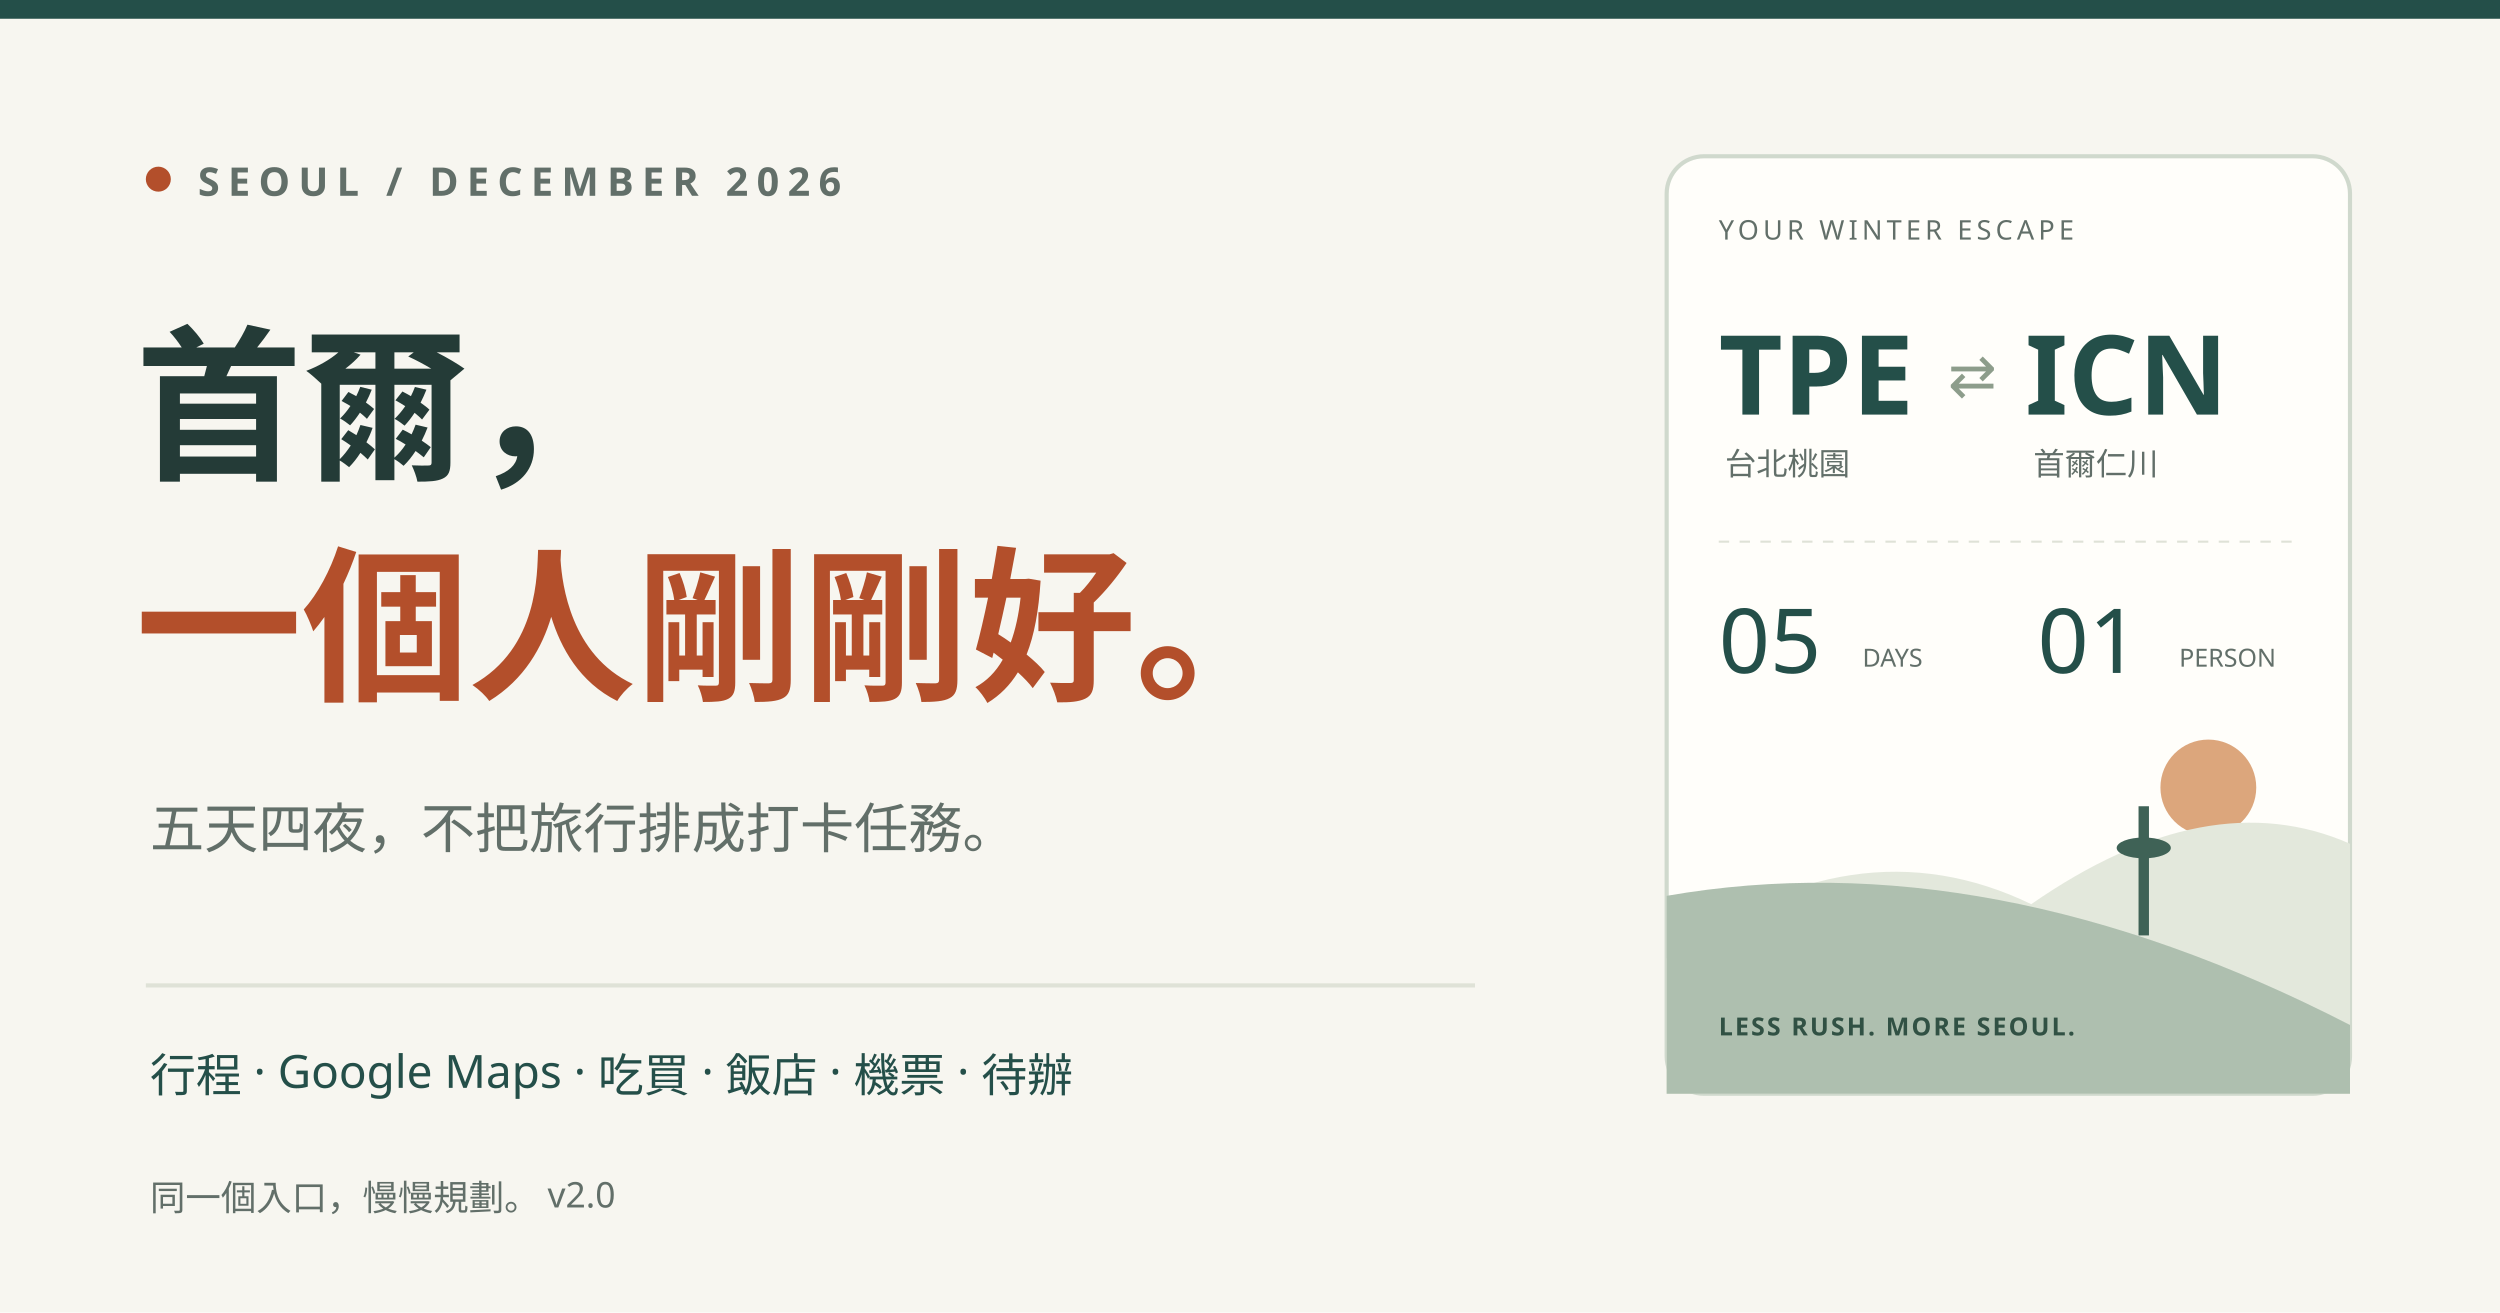
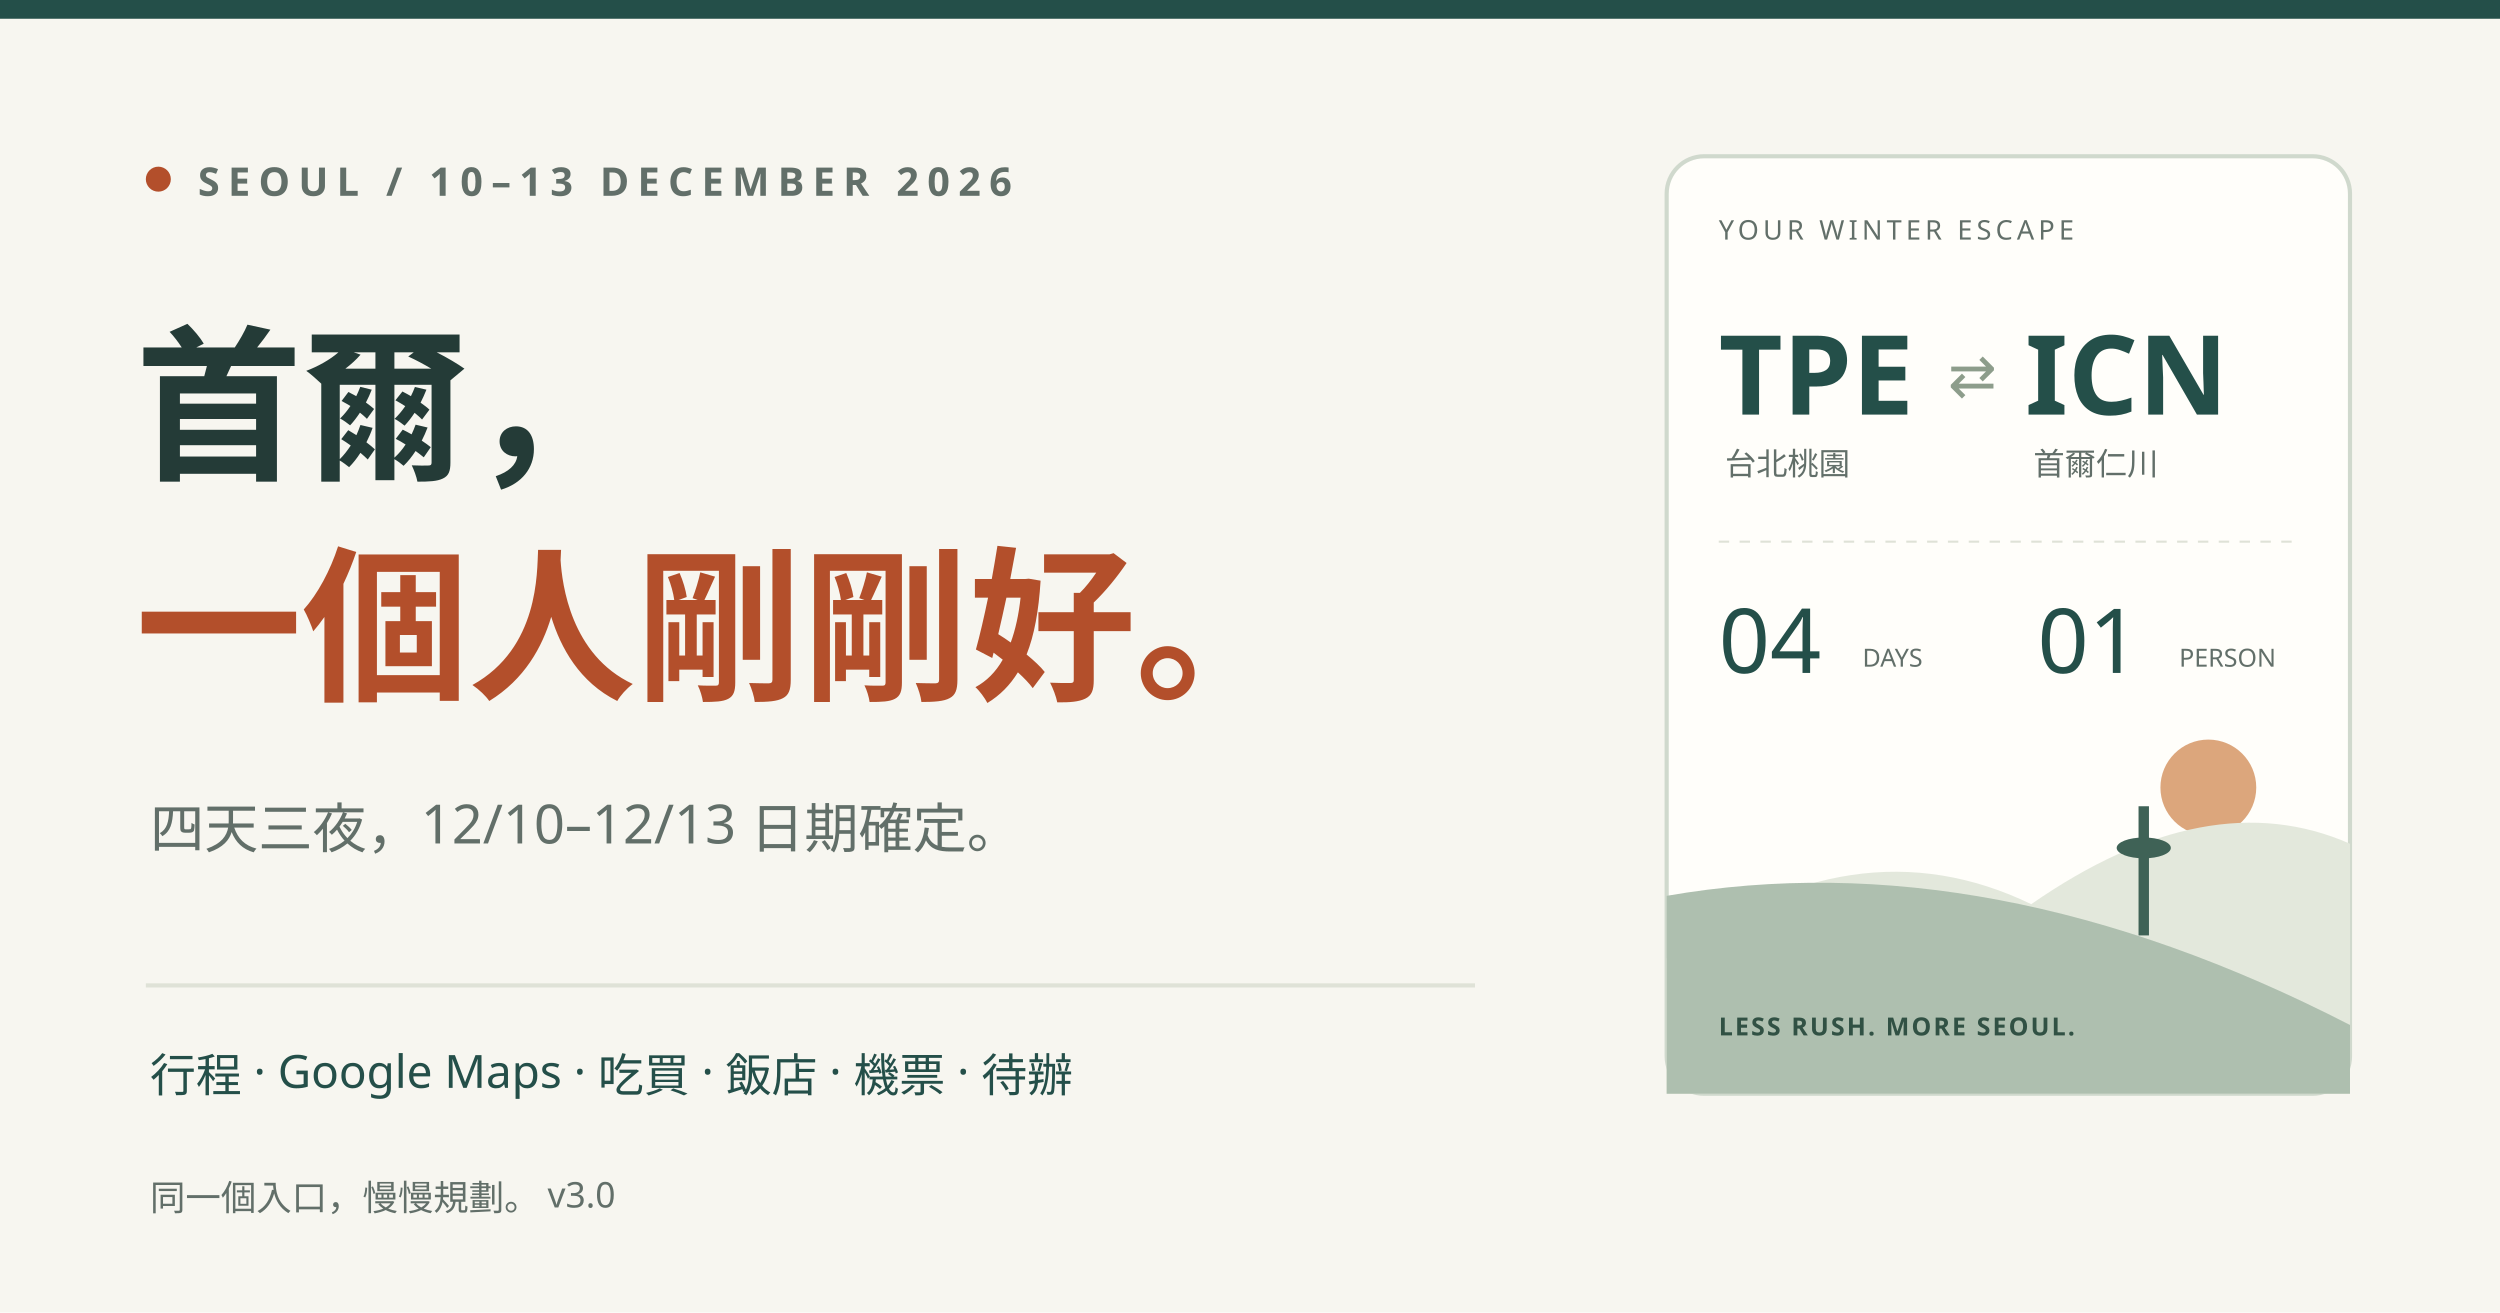
<svg xmlns="http://www.w3.org/2000/svg" width="1200" height="630" viewBox="0 0 1200 630">
  <rect width="1200" height="630" fill="#f7f6f0" />
  <rect width="1200" height="9" fill="#244f49" />
  <circle cx="76" cy="86" r="6" fill="#b34f2b" />
-   <text x="95" y="94" fill="#626f69" font-family="sans-serif" font-weight="700" font-size="19" letter-spacing="4">SEOUL / DECEMBER 2026</text>
+   <text x="95" y="94" fill="#626f69" font-family="sans-serif" font-weight="700" font-size="19" letter-spacing="4">SEOUL / 10–13 DECEMBER 2026</text>
  <g font-family="serif" font-weight="600" font-size="80">
    <text x="65" y="224" fill="#243b37">首爾，</text>
    <text x="65" y="330" fill="#b34f2b">一個人剛剛好。</text>
  </g>
-   <text x="72" y="407" fill="#626f69" font-family="sans-serif" font-size="26">五天四夜，不把旅行排成打卡任務。</text>
+   <text x="72" y="407" fill="#626f69" font-family="sans-serif" font-size="26">四天三夜，12/10–12/13 日期確定。</text>
  <g transform="translate(800 75)">
    <rect width="328" height="450" rx="18" fill="#fffefa" stroke="#d0d9cd" stroke-width="2" />
    <text x="25" y="40" fill="#626f69" font-family="sans-serif" font-size="13" letter-spacing="2">YOUR WINTER ESCAPE</text>
    <text x="25" y="124" fill="#244f49" font-family="sans-serif" font-size="53" font-weight="600">TPE</text>
    <text x="172" y="124" fill="#244f49" font-family="sans-serif" font-size="53" font-weight="600">ICN</text>
    <text x="135" y="115" fill="#8d9d8b" font-family="sans-serif" font-size="28">⇄</text>
    <text x="28" y="153" fill="#626f69" font-family="sans-serif" font-size="15">台北桃園</text>
    <text x="176" y="153" fill="#626f69" font-family="sans-serif" font-size="15">首爾仁川</text>
    <path d="M25 185 H303" stroke="#dfe2d7" stroke-dasharray="5 5" />
-     <text x="25" y="248" fill="#244f49" font-family="sans-serif" font-size="43">05</text>
+     <text x="25" y="248" fill="#244f49" font-family="sans-serif" font-size="43">04</text>
    <text x="94" y="245" fill="#626f69" font-family="sans-serif" font-size="12">DAYS</text>
    <text x="178" y="248" fill="#244f49" font-family="sans-serif" font-size="43">01</text>
    <text x="246" y="245" fill="#626f69" font-family="sans-serif" font-size="12">PERSON</text>
    <circle cx="260" cy="303" r="23" fill="#dca67c" />
    <path d="M0 385 Q90 318 175 359 Q260 300 328 330 V450 H0Z" fill="#e3e8dc" />
    <path d="M0 355 Q155 328 328 417 V450 H0Z" fill="#aebfaf" />
    <path d="M229 374 V326 M229 326 V312" stroke="#3f6256" stroke-width="5" />
    <ellipse cx="229" cy="332" rx="13" ry="5" fill="#3f6256" />
    <text x="25" y="422" fill="#315144" font-family="sans-serif" font-size="12" font-weight="700" letter-spacing="1">LESS RUSH. MORE SEOUL.</text>
  </g>
  <path d="M70 473 H708" stroke="#dfe2d7" stroke-width="2" />
  <text x="72" y="524" fill="#244f49" font-family="sans-serif" font-size="22">行程 · Google Maps · 吃買 · 飯店 · 機票 · 待辦</text>
-   <text x="72" y="581" fill="#626f69" font-family="sans-serif" font-size="17">同一個入口，慢慢規劃。 v2.0</text>
+   <text x="72" y="581" fill="#626f69" font-family="sans-serif" font-size="17">同一個入口，慢慢規劃。 v3.0</text>
</svg>
